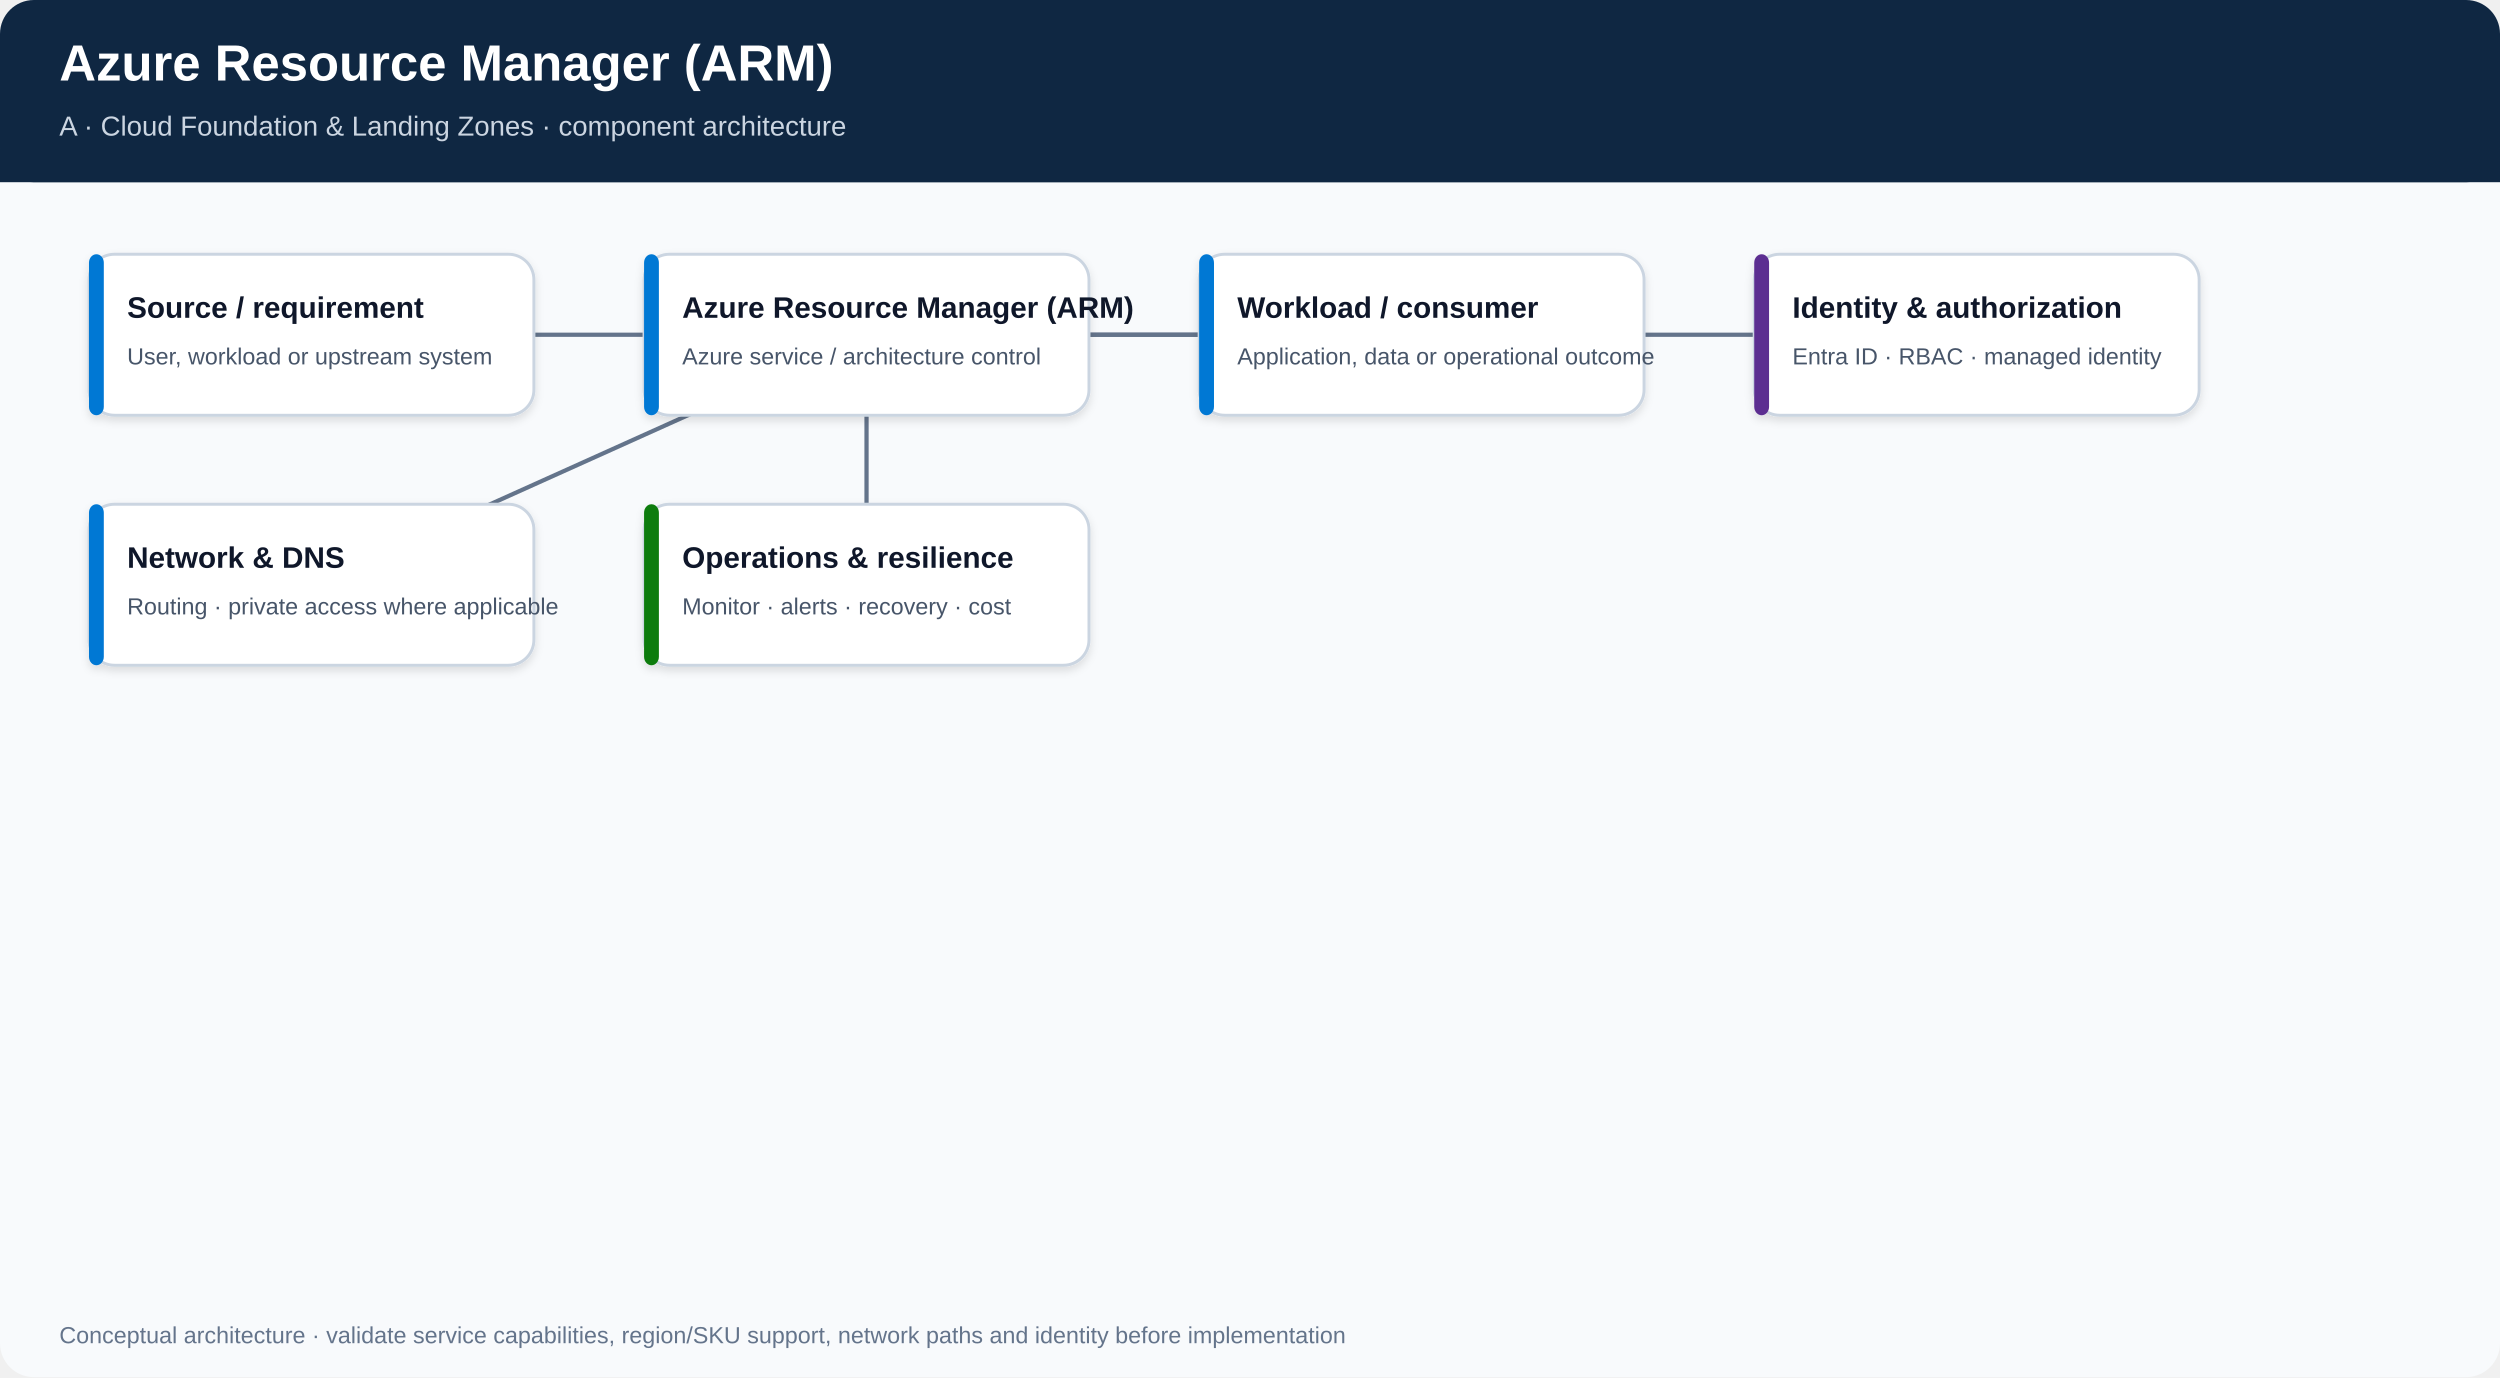
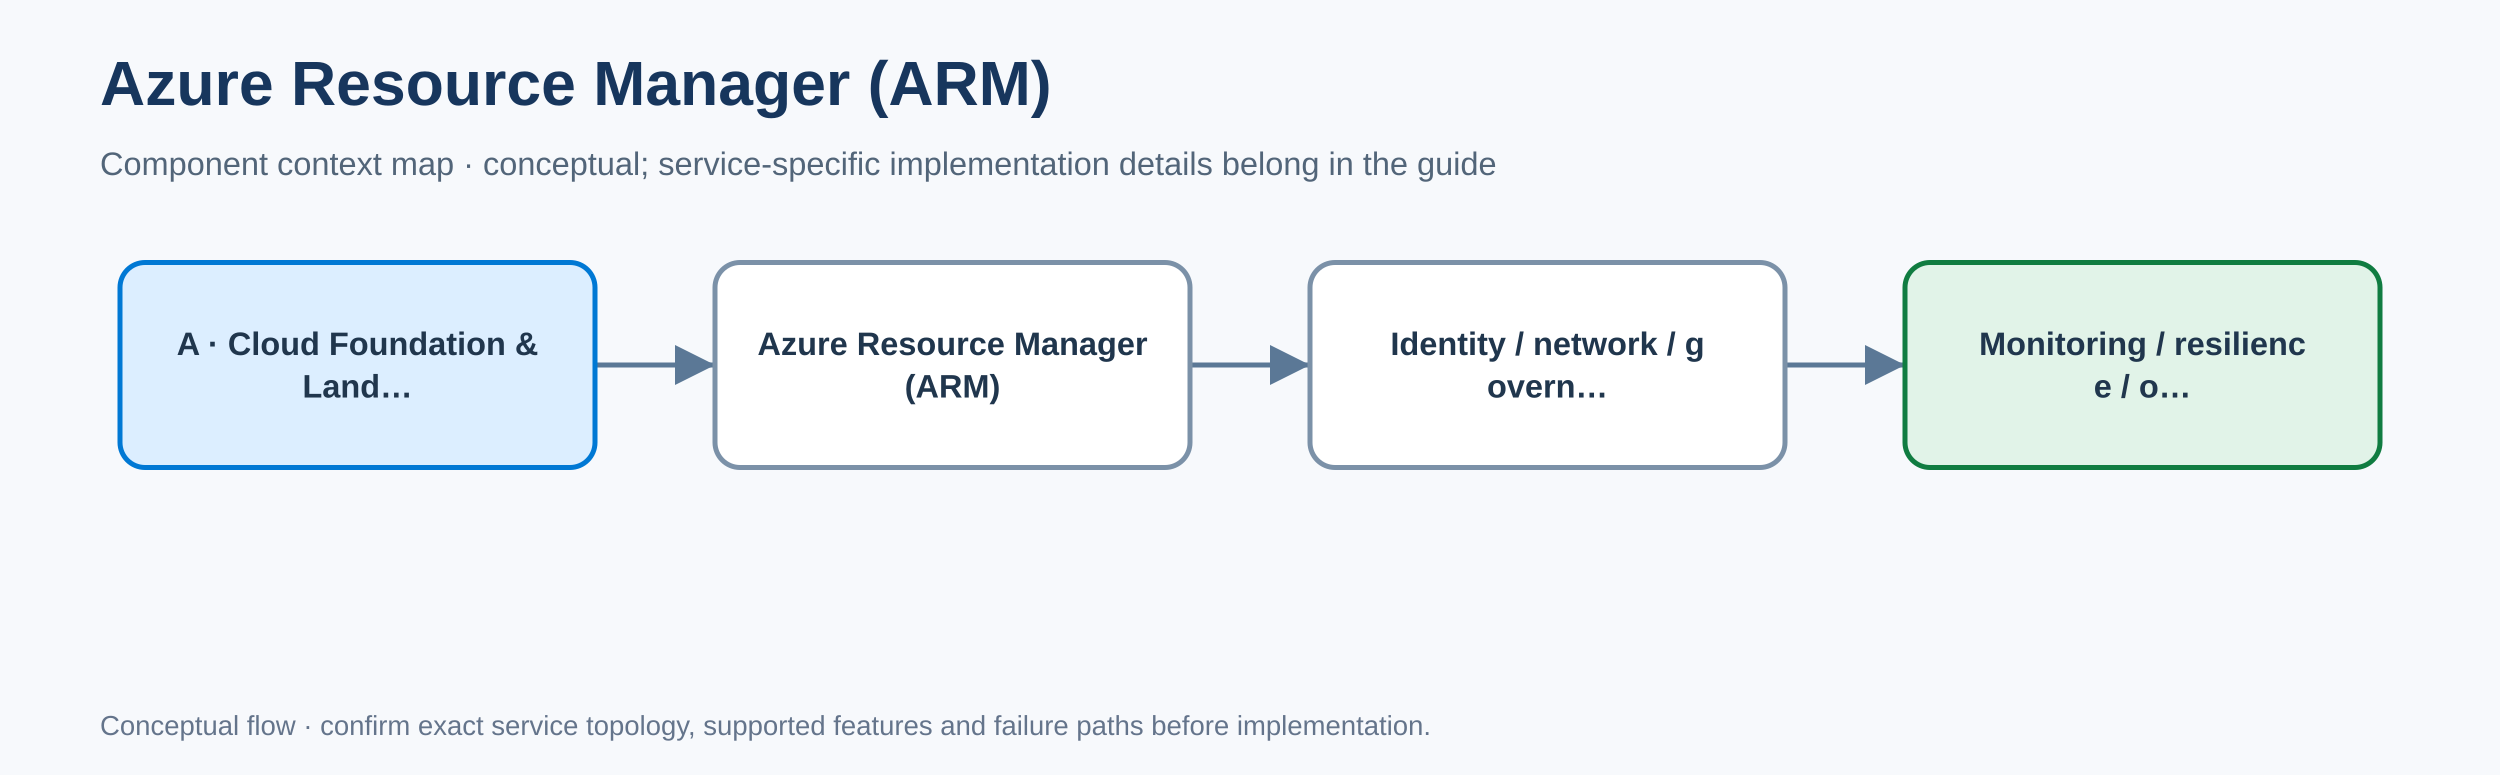
- <svg xmlns="http://www.w3.org/2000/svg" width="1180" height="650" viewBox="0 0 1180 650">
+ <svg xmlns="http://www.w3.org/2000/svg" width="1000" height="310" viewBox="0 0 1000 310">
+   <rect width="100%" height="100%" fill="#f7f9fc" />
+   <text x="40" y="42" font-family="Segoe UI,Arial" font-size="25" font-weight="700" fill="#17365d">Azure Resource Manager (ARM)</text>
+   <text x="40" y="70" font-family="Segoe UI,Arial" font-size="13" fill="#526579">Component context map · conceptual; service-specific implementation details belong in the guide</text>
+   <path d="M 238 146 L 286 146" fill="none" stroke="#5b7896" stroke-width="2" marker-end="url(#arrow)" />
+   <path d="M 476 146 L 524 146" fill="none" stroke="#5b7896" stroke-width="2" marker-end="url(#arrow)" />
+   <path d="M 714 146 L 762 146" fill="none" stroke="#5b7896" stroke-width="2" marker-end="url(#arrow)" />
  <defs>
    <marker id="arrow" markerWidth="10" markerHeight="8" refX="8" refY="4" orient="auto">
-       <path d="M0,0 L8,4 L0,8 Z" fill="#64748b" />
+       <path d="M0,0 L8,4 L0,8 z" fill="#5b7896" />
    </marker>
-     <filter id="shadow" x="-20%" y="-20%" width="140%" height="140%">
-       <feDropShadow dx="0" dy="2" stdDeviation="2" flood-opacity=".12" />
-     </filter>
  </defs>
-   <rect width="100%" height="100%" rx="16" fill="#f8fafc" />
-   <rect x="0" y="0" width="1180" height="86" rx="16" fill="#0f2742" />
-   <rect x="0" y="70" width="1180" height="16" fill="#0f2742" />
-   <text x="28" y="38" font-family="Segoe UI,Arial" font-size="24" font-weight="700" fill="#fff">Azure Resource Manager (ARM)</text>
-   <text x="28" y="64" font-family="Segoe UI,Arial" font-size="13" fill="#cbd5e1">A · Cloud Foundation &amp; Landing Zones · component architecture</text>
-   <path d="M 147 158 L 409 158" fill="none" stroke="#64748b" stroke-width="2" marker-end="url(#arrow)" />
-   <path d="M 409 158 L 671 158" fill="none" stroke="#64748b" stroke-width="2" marker-end="url(#arrow)" />
-   <path d="M 933 158 L 409 158" fill="none" stroke="#64748b" stroke-width="2" marker-end="url(#arrow)" />
-   <path d="M 147 276 L 409 158" fill="none" stroke="#64748b" stroke-width="2" marker-end="url(#arrow)" />
-   <path d="M 409 276 L 409 158" fill="none" stroke="#64748b" stroke-width="2" marker-end="url(#arrow)" />
-   <g filter="url(#shadow)">
-     <rect x="42" y="120" width="210" height="76" rx="12" fill="#fff" stroke="#cbd5e1" stroke-width="1.4" />
-     <rect x="42" y="120" width="7" height="76" rx="4" fill="#0078D4" />
-   </g>
-   <text x="60" y="150" font-family="Segoe UI,Arial" font-size="14" font-weight="700" fill="#0f172a">Source / requirement</text>
-   <text x="60" y="172" font-family="Segoe UI,Arial" font-size="11" fill="#475569">User, workload or upstream system</text>
-   <g filter="url(#shadow)">
-     <rect x="304" y="120" width="210" height="76" rx="12" fill="#fff" stroke="#cbd5e1" stroke-width="1.4" />
-     <rect x="304" y="120" width="7" height="76" rx="4" fill="#0078D4" />
-   </g>
-   <text x="322" y="150" font-family="Segoe UI,Arial" font-size="14" font-weight="700" fill="#0f172a">Azure Resource Manager (ARM)</text>
-   <text x="322" y="172" font-family="Segoe UI,Arial" font-size="11" fill="#475569">Azure service / architecture control</text>
-   <g filter="url(#shadow)">
-     <rect x="566" y="120" width="210" height="76" rx="12" fill="#fff" stroke="#cbd5e1" stroke-width="1.4" />
-     <rect x="566" y="120" width="7" height="76" rx="4" fill="#0078D4" />
-   </g>
-   <text x="584" y="150" font-family="Segoe UI,Arial" font-size="14" font-weight="700" fill="#0f172a">Workload / consumer</text>
-   <text x="584" y="172" font-family="Segoe UI,Arial" font-size="11" fill="#475569">Application, data or operational outcome</text>
-   <g filter="url(#shadow)">
-     <rect x="828" y="120" width="210" height="76" rx="12" fill="#fff" stroke="#cbd5e1" stroke-width="1.4" />
-     <rect x="828" y="120" width="7" height="76" rx="4" fill="#5C2D91" />
-   </g>
-   <text x="846" y="150" font-family="Segoe UI,Arial" font-size="14" font-weight="700" fill="#0f172a">Identity &amp; authorization</text>
-   <text x="846" y="172" font-family="Segoe UI,Arial" font-size="11" fill="#475569">Entra ID · RBAC · managed identity</text>
-   <g filter="url(#shadow)">
-     <rect x="42" y="238" width="210" height="76" rx="12" fill="#fff" stroke="#cbd5e1" stroke-width="1.4" />
-     <rect x="42" y="238" width="7" height="76" rx="4" fill="#0078D4" />
-   </g>
-   <text x="60" y="268" font-family="Segoe UI,Arial" font-size="14" font-weight="700" fill="#0f172a">Network &amp; DNS</text>
-   <text x="60" y="290" font-family="Segoe UI,Arial" font-size="11" fill="#475569">Routing · private access where applicable</text>
-   <g filter="url(#shadow)">
-     <rect x="304" y="238" width="210" height="76" rx="12" fill="#fff" stroke="#cbd5e1" stroke-width="1.4" />
-     <rect x="304" y="238" width="7" height="76" rx="4" fill="#107C10" />
-   </g>
-   <text x="322" y="268" font-family="Segoe UI,Arial" font-size="14" font-weight="700" fill="#0f172a">Operations &amp; resilience</text>
-   <text x="322" y="290" font-family="Segoe UI,Arial" font-size="11" fill="#475569">Monitor · alerts · recovery · cost</text>
-   <text x="28" y="634" font-family="Segoe UI,Arial" font-size="11" fill="#64748b">Conceptual architecture · validate service capabilities, region/SKU support, network paths and identity before implementation</text>
+   <rect x="48" y="105" width="190" height="82" rx="10" fill="#dceeff" stroke="#0078d4" stroke-width="2" />
+   <text x="143" y="142" text-anchor="middle" font-family="Segoe UI,Arial" font-size="13" font-weight="600" fill="#20364d">A · Cloud Foundation &amp;</text>
+   <text x="143" y="159" text-anchor="middle" font-family="Segoe UI,Arial" font-size="13" font-weight="600" fill="#20364d"> Land…</text>
+   <rect x="286" y="105" width="190" height="82" rx="10" fill="#ffffff" stroke="#7b91a8" stroke-width="2" />
+   <text x="381" y="142" text-anchor="middle" font-family="Segoe UI,Arial" font-size="13" font-weight="600" fill="#20364d">Azure Resource Manager</text>
+   <text x="381" y="159" text-anchor="middle" font-family="Segoe UI,Arial" font-size="13" font-weight="600" fill="#20364d"> (ARM)</text>
+   <rect x="524" y="105" width="190" height="82" rx="10" fill="#ffffff" stroke="#7b91a8" stroke-width="2" />
+   <text x="619" y="142" text-anchor="middle" font-family="Segoe UI,Arial" font-size="13" font-weight="600" fill="#20364d">Identity / network / g</text>
+   <text x="619" y="159" text-anchor="middle" font-family="Segoe UI,Arial" font-size="13" font-weight="600" fill="#20364d">overn…</text>
+   <rect x="762" y="105" width="190" height="82" rx="10" fill="#e1f3e8" stroke="#107c41" stroke-width="2" />
+   <text x="857" y="142" text-anchor="middle" font-family="Segoe UI,Arial" font-size="13" font-weight="600" fill="#20364d">Monitoring / resilienc</text>
+   <text x="857" y="159" text-anchor="middle" font-family="Segoe UI,Arial" font-size="13" font-weight="600" fill="#20364d">e / o…</text>
+   <text x="40" y="294" font-family="Segoe UI,Arial" font-size="11" fill="#64748b">Conceptual flow · confirm exact service topology, supported features and failure paths before implementation.</text>
</svg>
